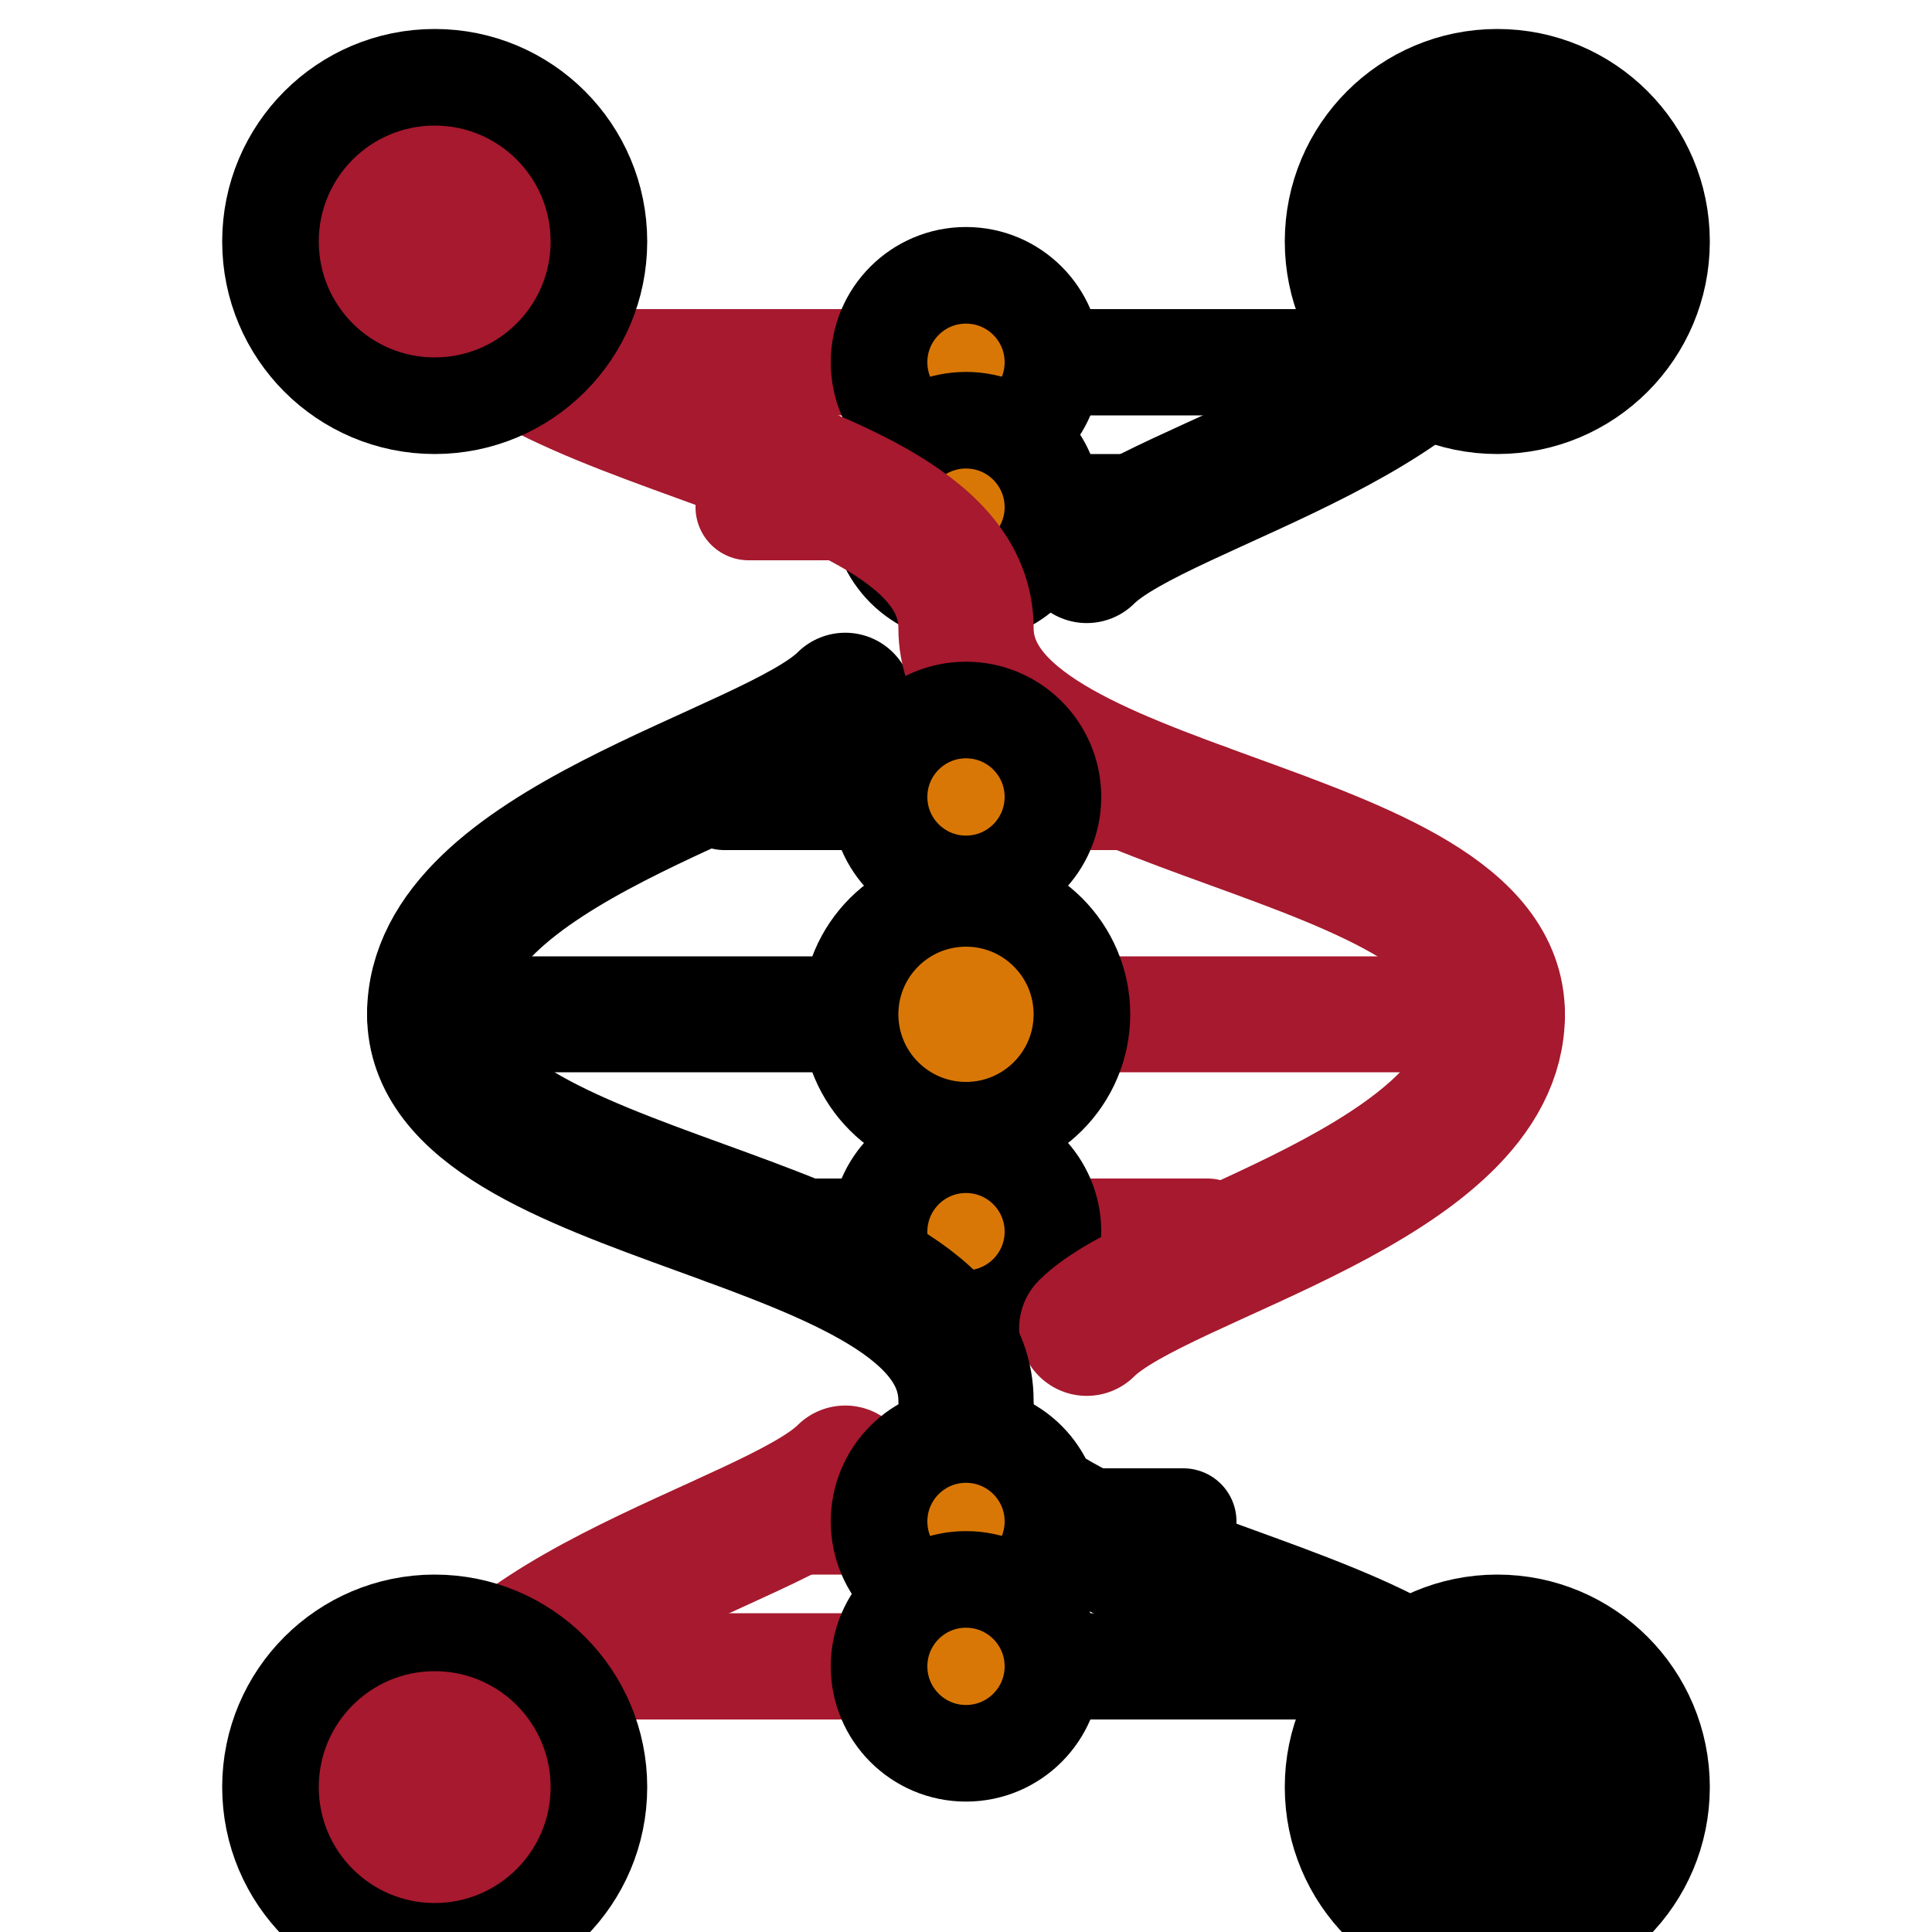
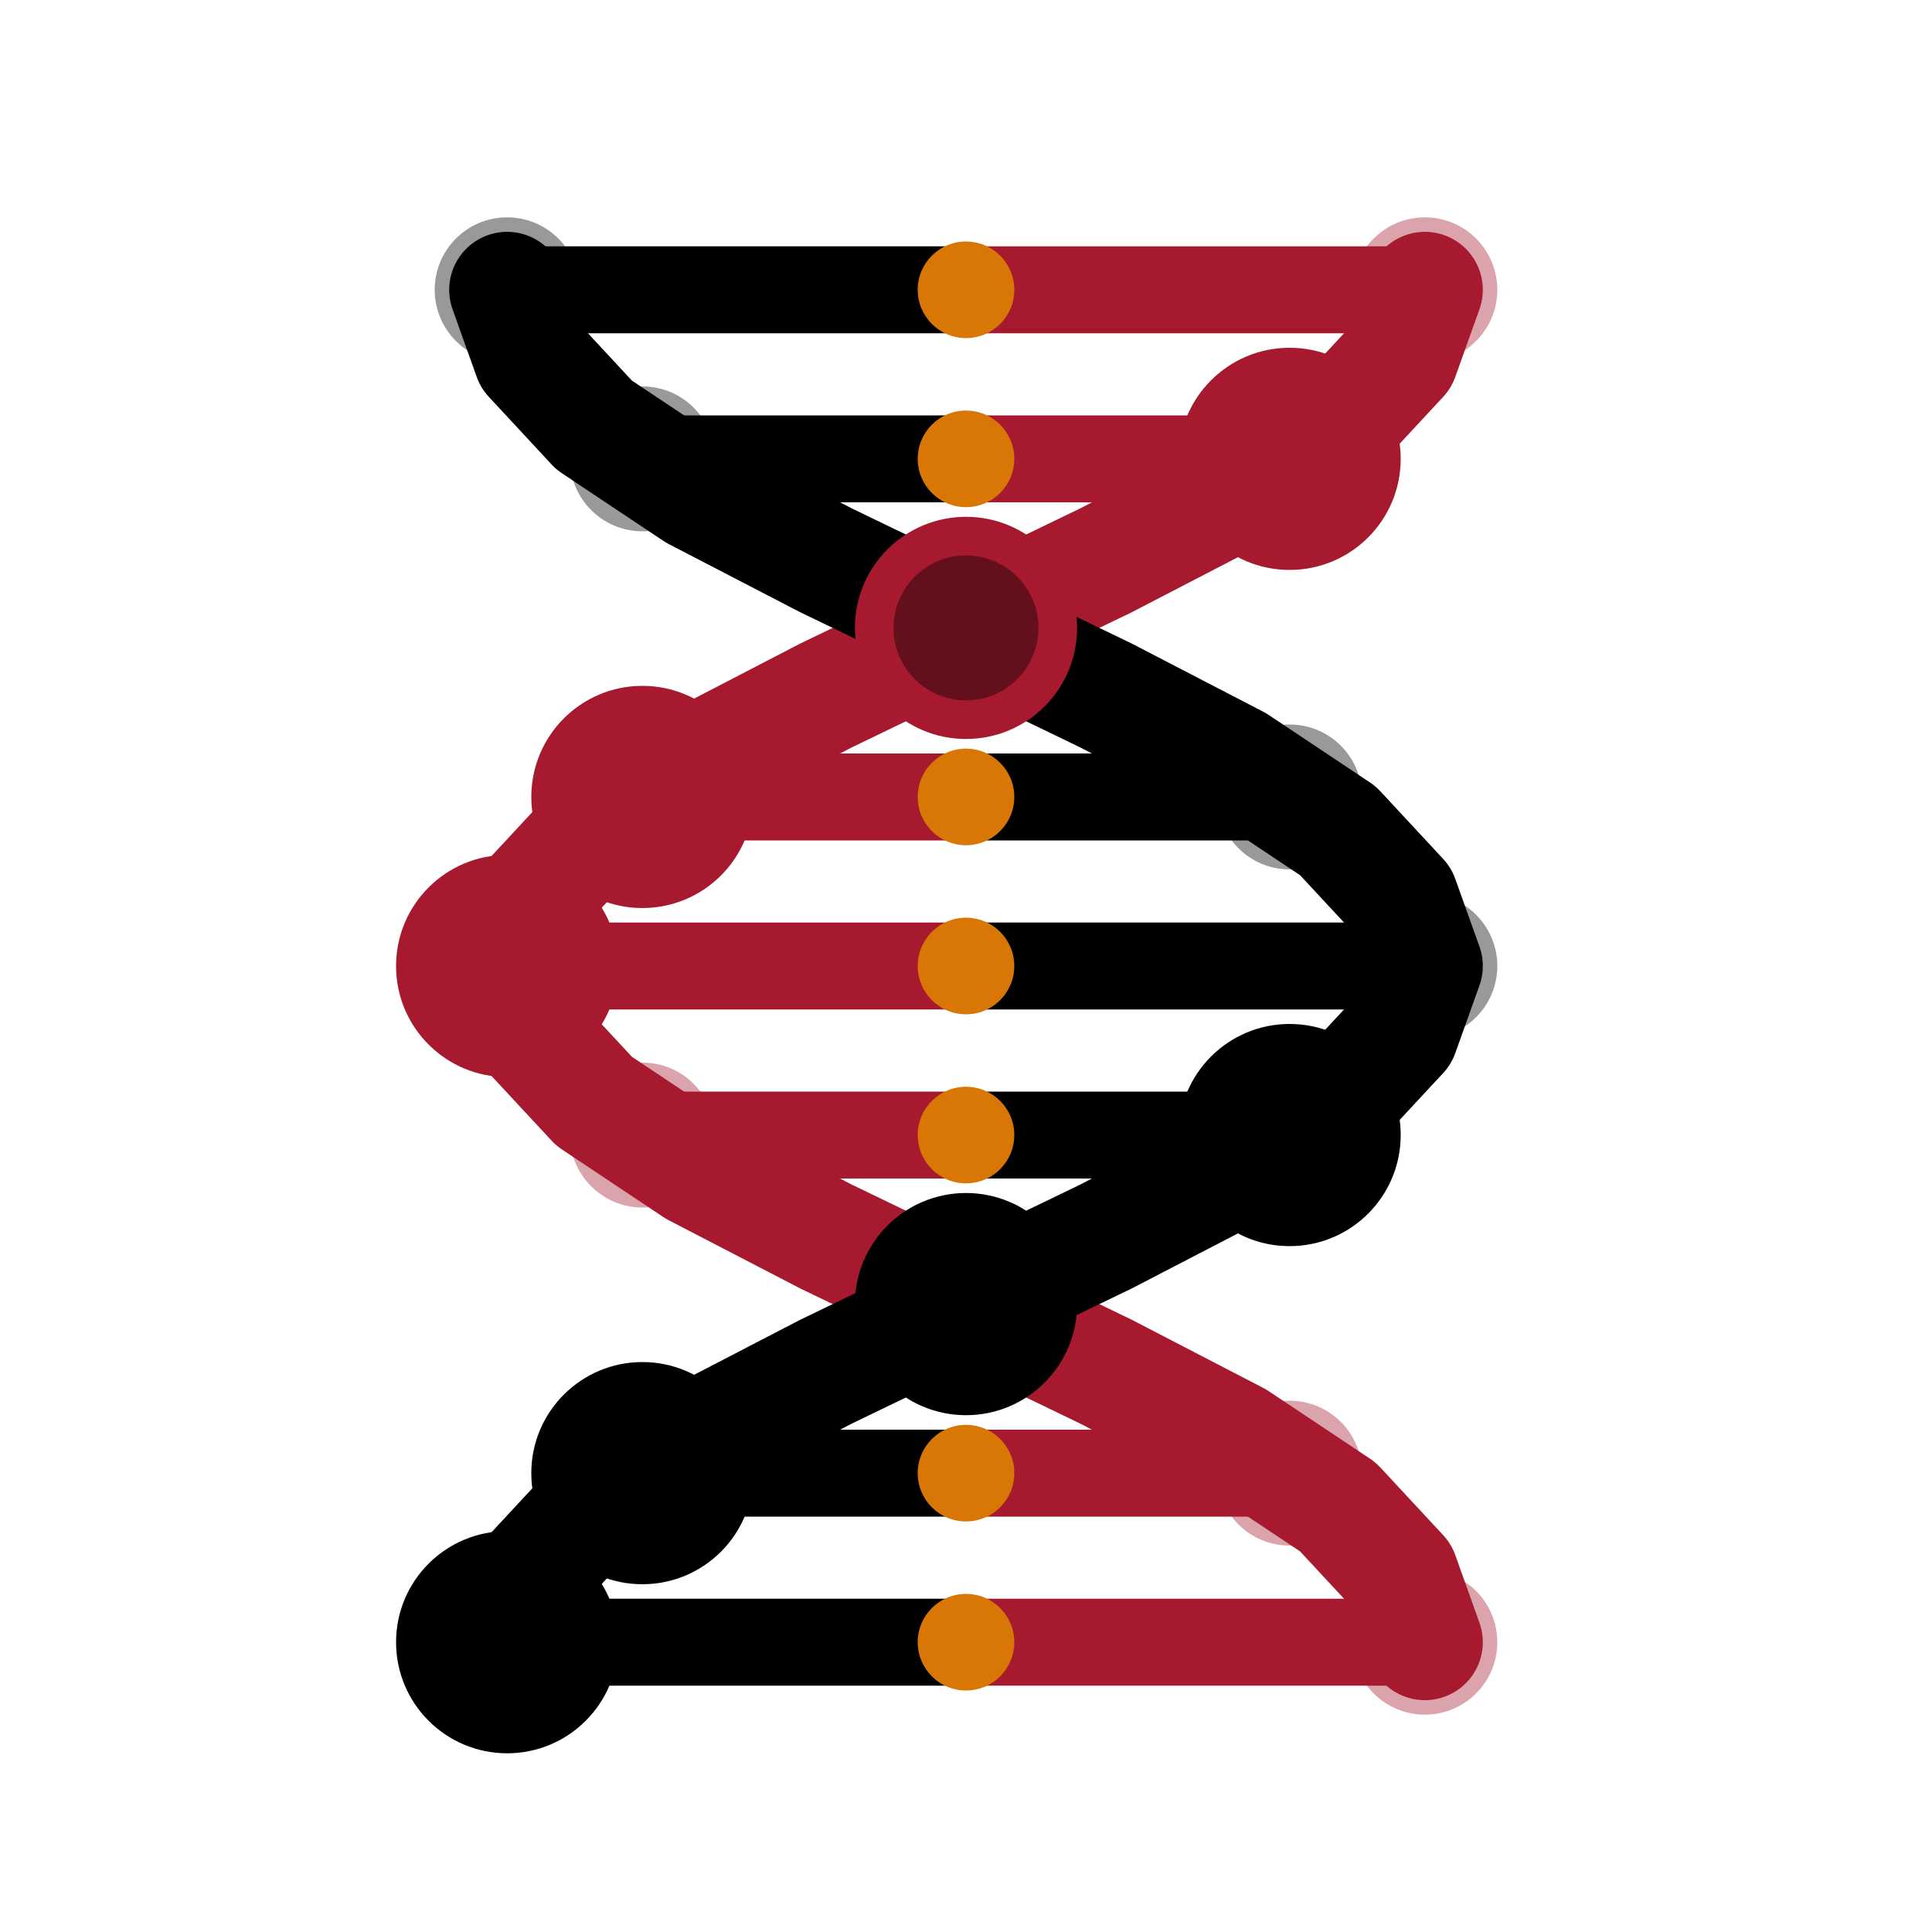
- <svg xmlns="http://www.w3.org/2000/svg" id="life-science-svg" viewBox="0 0 40 40" width="40" height="40" fill="none" stroke="currentColor" stroke-width="2" role="img" aria-label="Life Science DNA double helix emblem">
-   <line x1="11.5" y1="7.5" x2="18.5" y2="7.5" stroke="#a6192e" stroke-width="2.2" stroke-linecap="round" />
-   <line x1="21.5" y1="7.5" x2="28.5" y2="7.5" stroke="currentColor" stroke-width="2.2" stroke-linecap="round" />
-   <circle cx="20" cy="7.5" r="1.8" fill="#d97706" />
-   <line x1="15.5" y1="10.5" x2="18.5" y2="10.5" stroke="#a6192e" stroke-width="2.2" stroke-linecap="round" />
-   <line x1="21.5" y1="10.5" x2="24.5" y2="10.5" stroke="currentColor" stroke-width="2.2" stroke-linecap="round" />
-   <circle cx="20" cy="10.5" r="1.8" fill="#d97706" />
-   <path d="M 31,5 C 31,8.5 24,10 22.5,11.5" stroke="currentColor" stroke-width="2.8" stroke-linecap="round" />
-   <path d="M 17.5,14.5 C 16,16 9,17.5 9,21" stroke="currentColor" stroke-width="2.8" stroke-linecap="round" />
-   <path d="M 9,5 C 9,9 20,9 20,13 C 20,17 31,17 31,21" stroke="#a6192e" stroke-width="2.8" stroke-linecap="round" />
-   <line x1="15" y1="16.5" x2="18.5" y2="16.5" stroke="currentColor" stroke-width="2.2" stroke-linecap="round" />
-   <line x1="21.5" y1="16.5" x2="25" y2="16.5" stroke="#a6192e" stroke-width="2.2" stroke-linecap="round" />
-   <circle cx="20" cy="16.5" r="1.8" fill="#d97706" />
-   <line x1="9" y1="21" x2="18.5" y2="21" stroke="currentColor" stroke-width="2.4" stroke-linecap="round" />
-   <line x1="21.5" y1="21" x2="31" y2="21" stroke="#a6192e" stroke-width="2.4" stroke-linecap="round" />
-   <circle cx="20" cy="21" r="2.4" fill="#d97706" />
-   <line x1="15" y1="25.5" x2="18.5" y2="25.5" stroke="currentColor" stroke-width="2.2" stroke-linecap="round" />
-   <line x1="21.5" y1="25.5" x2="25" y2="25.5" stroke="#a6192e" stroke-width="2.2" stroke-linecap="round" />
-   <circle cx="20" cy="25.5" r="1.8" fill="#d97706" />
-   <path d="M 31,21 C 31,24.5 24,26 22.5,27.5" stroke="#a6192e" stroke-width="2.8" stroke-linecap="round" />
-   <path d="M 17.5,30.5 C 16,32 9,33.5 9,37" stroke="#a6192e" stroke-width="2.8" stroke-linecap="round" />
-   <path d="M 9,21 C 9,25 20,25 20,29 C 20,33 31,33 31,37" stroke="currentColor" stroke-width="2.8" stroke-linecap="round" />
-   <line x1="15.5" y1="31.5" x2="18.5" y2="31.5" stroke="#a6192e" stroke-width="2.2" stroke-linecap="round" />
-   <line x1="21.5" y1="31.5" x2="24.5" y2="31.5" stroke="currentColor" stroke-width="2.2" stroke-linecap="round" />
-   <circle cx="20" cy="31.5" r="1.8" fill="#d97706" />
-   <line x1="11.5" y1="34.5" x2="18.5" y2="34.5" stroke="#a6192e" stroke-width="2.2" stroke-linecap="round" />
-   <line x1="21.5" y1="34.5" x2="28.5" y2="34.5" stroke="currentColor" stroke-width="2.2" stroke-linecap="round" />
-   <circle cx="20" cy="34.5" r="1.8" fill="#d97706" />
-   <circle cx="9" cy="5" r="3.4" fill="#a6192e" />
-   <circle cx="31" cy="5" r="3.4" fill="currentColor" />
-   <circle cx="9" cy="37" r="3.4" fill="#a6192e" />
-   <circle cx="31" cy="37" r="3.4" fill="currentColor" />
+ <svg xmlns="http://www.w3.org/2000/svg" id="life-science-svg" viewBox="0 0 40 40" width="40" height="40" fill="none" role="img" aria-label="Life Science DNA double helix emblem">
+   <g id="base-pairs">
+     <line x1="29.5" y1="6.0" x2="20" y2="6.0" stroke="#a6192e" stroke-width="1.8" stroke-linecap="round" />
+     <line x1="20" y1="6.0" x2="10.5" y2="6.0" stroke="currentColor" stroke-width="1.8" stroke-linecap="round" />
+     <circle cx="20" cy="6.0" r="1" fill="#d97706" />
+     <line x1="26.7" y1="9.5" x2="20" y2="9.5" stroke="#a6192e" stroke-width="1.8" stroke-linecap="round" />
+     <line x1="20" y1="9.5" x2="13.3" y2="9.5" stroke="currentColor" stroke-width="1.8" stroke-linecap="round" />
+     <circle cx="20" cy="9.5" r="1" fill="#d97706" />
+     <line x1="20.0" y1="13.0" x2="20" y2="13.0" stroke="#a6192e" stroke-width="1.8" stroke-linecap="round" />
+     <line x1="20" y1="13.0" x2="20.0" y2="13.0" stroke="currentColor" stroke-width="1.8" stroke-linecap="round" />
+     <circle cx="20" cy="13.0" r="1" fill="#d97706" />
+     <line x1="13.3" y1="16.5" x2="20" y2="16.5" stroke="#a6192e" stroke-width="1.8" stroke-linecap="round" />
+     <line x1="20" y1="16.5" x2="26.7" y2="16.5" stroke="currentColor" stroke-width="1.8" stroke-linecap="round" />
+     <circle cx="20" cy="16.5" r="1" fill="#d97706" />
+     <line x1="10.5" y1="20.0" x2="20" y2="20.0" stroke="#a6192e" stroke-width="1.8" stroke-linecap="round" />
+     <line x1="20" y1="20.0" x2="29.5" y2="20.0" stroke="currentColor" stroke-width="1.8" stroke-linecap="round" />
+     <circle cx="20" cy="20.0" r="1" fill="#d97706" />
+     <line x1="13.3" y1="23.5" x2="20" y2="23.5" stroke="#a6192e" stroke-width="1.8" stroke-linecap="round" />
+     <line x1="20" y1="23.5" x2="26.7" y2="23.5" stroke="currentColor" stroke-width="1.8" stroke-linecap="round" />
+     <circle cx="20" cy="23.5" r="1" fill="#d97706" />
+     <line x1="20.0" y1="27.0" x2="20" y2="27.0" stroke="#a6192e" stroke-width="1.8" stroke-linecap="round" />
+     <line x1="20" y1="27.0" x2="20.0" y2="27.0" stroke="currentColor" stroke-width="1.8" stroke-linecap="round" />
+     <circle cx="20" cy="27.0" r="1" fill="#d97706" />
+     <line x1="26.7" y1="30.5" x2="20" y2="30.5" stroke="#a6192e" stroke-width="1.8" stroke-linecap="round" />
+     <line x1="20" y1="30.5" x2="13.3" y2="30.5" stroke="currentColor" stroke-width="1.8" stroke-linecap="round" />
+     <circle cx="20" cy="30.5" r="1" fill="#d97706" />
+     <line x1="29.5" y1="34.0" x2="20" y2="34.0" stroke="#a6192e" stroke-width="1.8" stroke-linecap="round" />
+     <line x1="20" y1="34.0" x2="10.5" y2="34.0" stroke="currentColor" stroke-width="1.8" stroke-linecap="round" />
+     <circle cx="20" cy="34.0" r="1" fill="#d97706" />
+   </g>
+   <path id="strand-ruby" d="M 29.5,6.0 L 29.0,7.4 L 27.7,8.8 L 25.6,10.2 L 22.9,11.6 L 20.0,13.0 L 17.1,14.4 L 14.4,15.8 L 12.3,17.2 L 11.0,18.6 L 10.5,20.0 L 11.0,21.4 L 12.3,22.8 L 14.4,24.2 L 17.1,25.6 L 20.0,27.0 L 22.9,28.4 L 25.6,29.8 L 27.7,31.2 L 29.0,32.6 L 29.5,34.0" stroke="#a6192e" stroke-width="2.4" stroke-linecap="round" stroke-linejoin="round" fill="none" />
+   <path id="strand-ink" d="M 10.5,6.0 L 11.0,7.4 L 12.3,8.8 L 14.4,10.2 L 17.1,11.6 L 20.0,13.0 L 22.9,14.4 L 25.6,15.8 L 27.7,17.2 L 29.0,18.6 L 29.5,20.0 L 29.0,21.4 L 27.7,22.8 L 25.6,24.2 L 22.9,25.6 L 20.0,27.0 L 17.1,28.4 L 14.4,29.8 L 12.3,31.2 L 11.0,32.6 L 10.5,34.0" stroke="currentColor" stroke-width="2.4" stroke-linecap="round" stroke-linejoin="round" fill="none" />
+   <g id="nucleotide-nodes">
+     <circle cx="29.5" cy="6.0" r="1.5" fill="#a6192e" opacity="0.40" />
+     <circle cx="10.5" cy="6.0" r="1.5" fill="currentColor" opacity="0.40" />
+     <circle cx="26.7" cy="9.5" r="2.3" fill="#a6192e" opacity="1.00" />
+     <circle cx="13.3" cy="9.5" r="1.5" fill="currentColor" opacity="0.40" />
+     <circle cx="20.0" cy="13.0" r="2.3" fill="#a6192e" opacity="1.00" />
+     <circle cx="20.0" cy="13.0" r="1.5" fill="currentColor" opacity="0.40" />
+     <circle cx="13.3" cy="16.5" r="2.3" fill="#a6192e" opacity="1.00" />
+     <circle cx="26.7" cy="16.5" r="1.5" fill="currentColor" opacity="0.40" />
+     <circle cx="10.5" cy="20.0" r="2.3" fill="#a6192e" opacity="1.00" />
+     <circle cx="29.5" cy="20.0" r="1.5" fill="currentColor" opacity="0.40" />
+     <circle cx="13.3" cy="23.5" r="1.5" fill="#a6192e" opacity="0.40" />
+     <circle cx="26.7" cy="23.5" r="2.3" fill="currentColor" opacity="1.00" />
+     <circle cx="20.0" cy="27.0" r="1.5" fill="#a6192e" opacity="0.40" />
+     <circle cx="20.0" cy="27.0" r="2.3" fill="currentColor" opacity="1.00" />
+     <circle cx="26.7" cy="30.5" r="1.5" fill="#a6192e" opacity="0.40" />
+     <circle cx="13.3" cy="30.5" r="2.3" fill="currentColor" opacity="1.00" />
+     <circle cx="29.5" cy="34.0" r="1.5" fill="#a6192e" opacity="0.40" />
+     <circle cx="10.5" cy="34.0" r="2.3" fill="currentColor" opacity="1.00" />
+   </g>
</svg>
